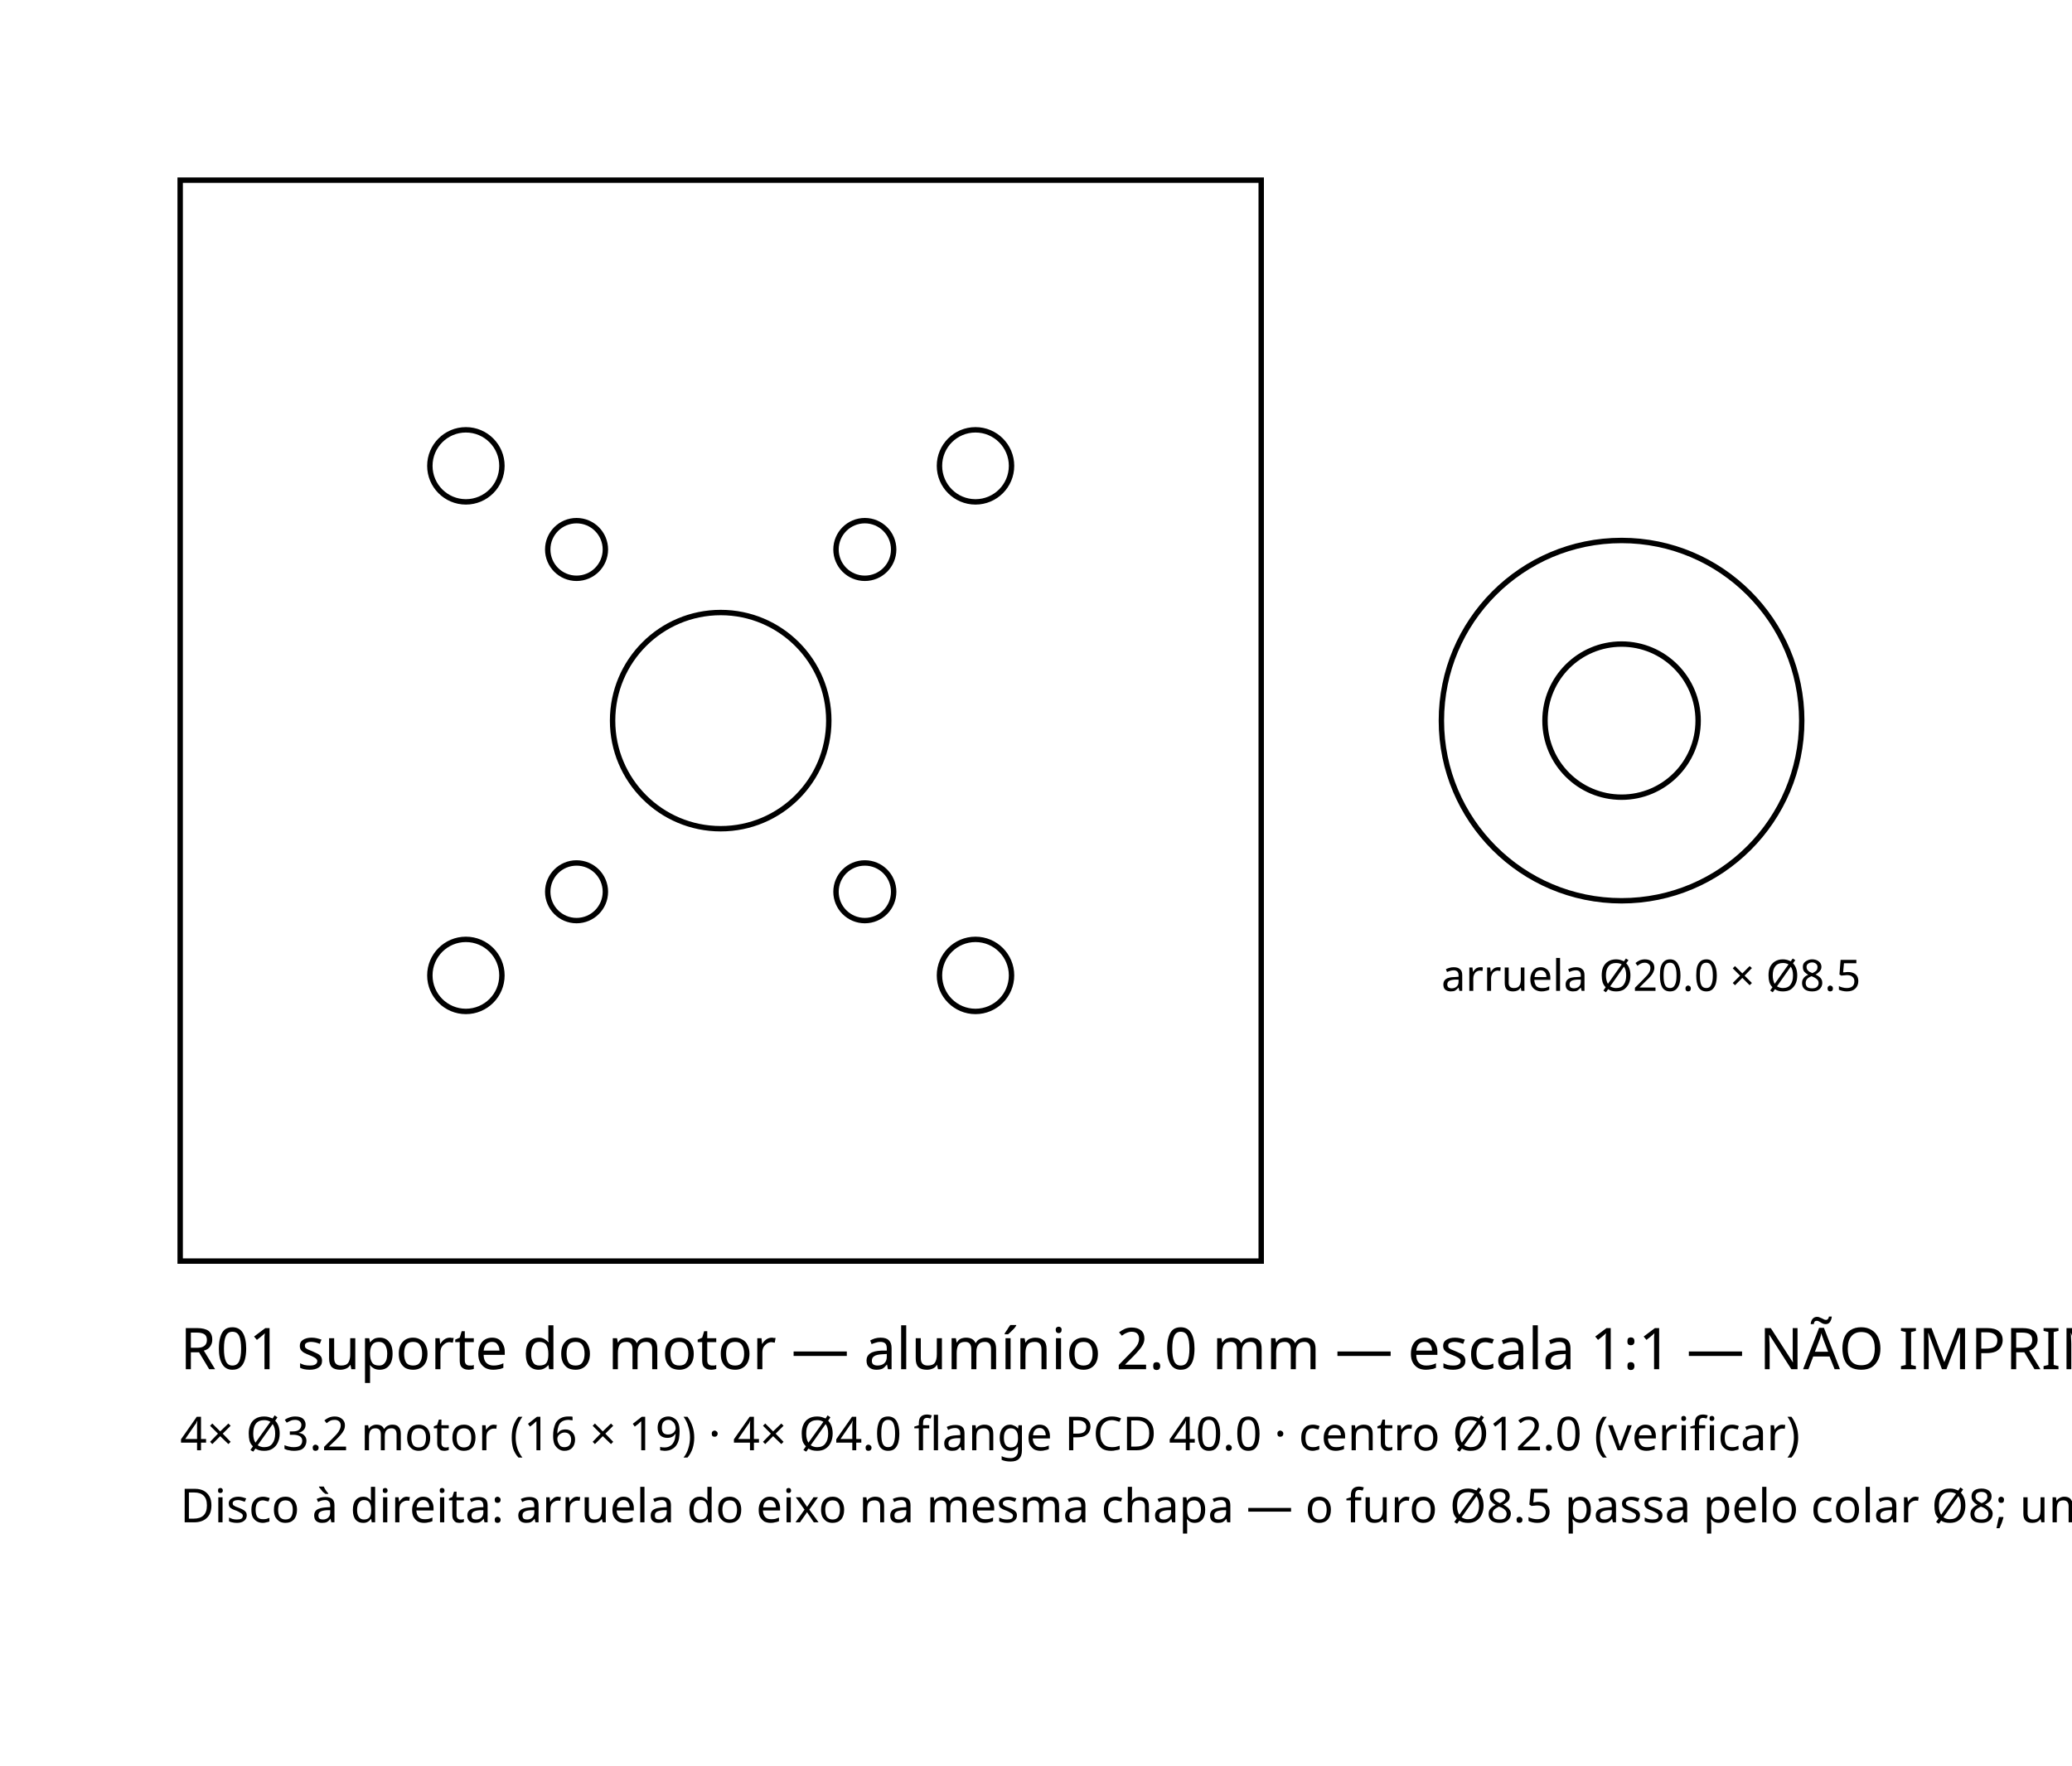
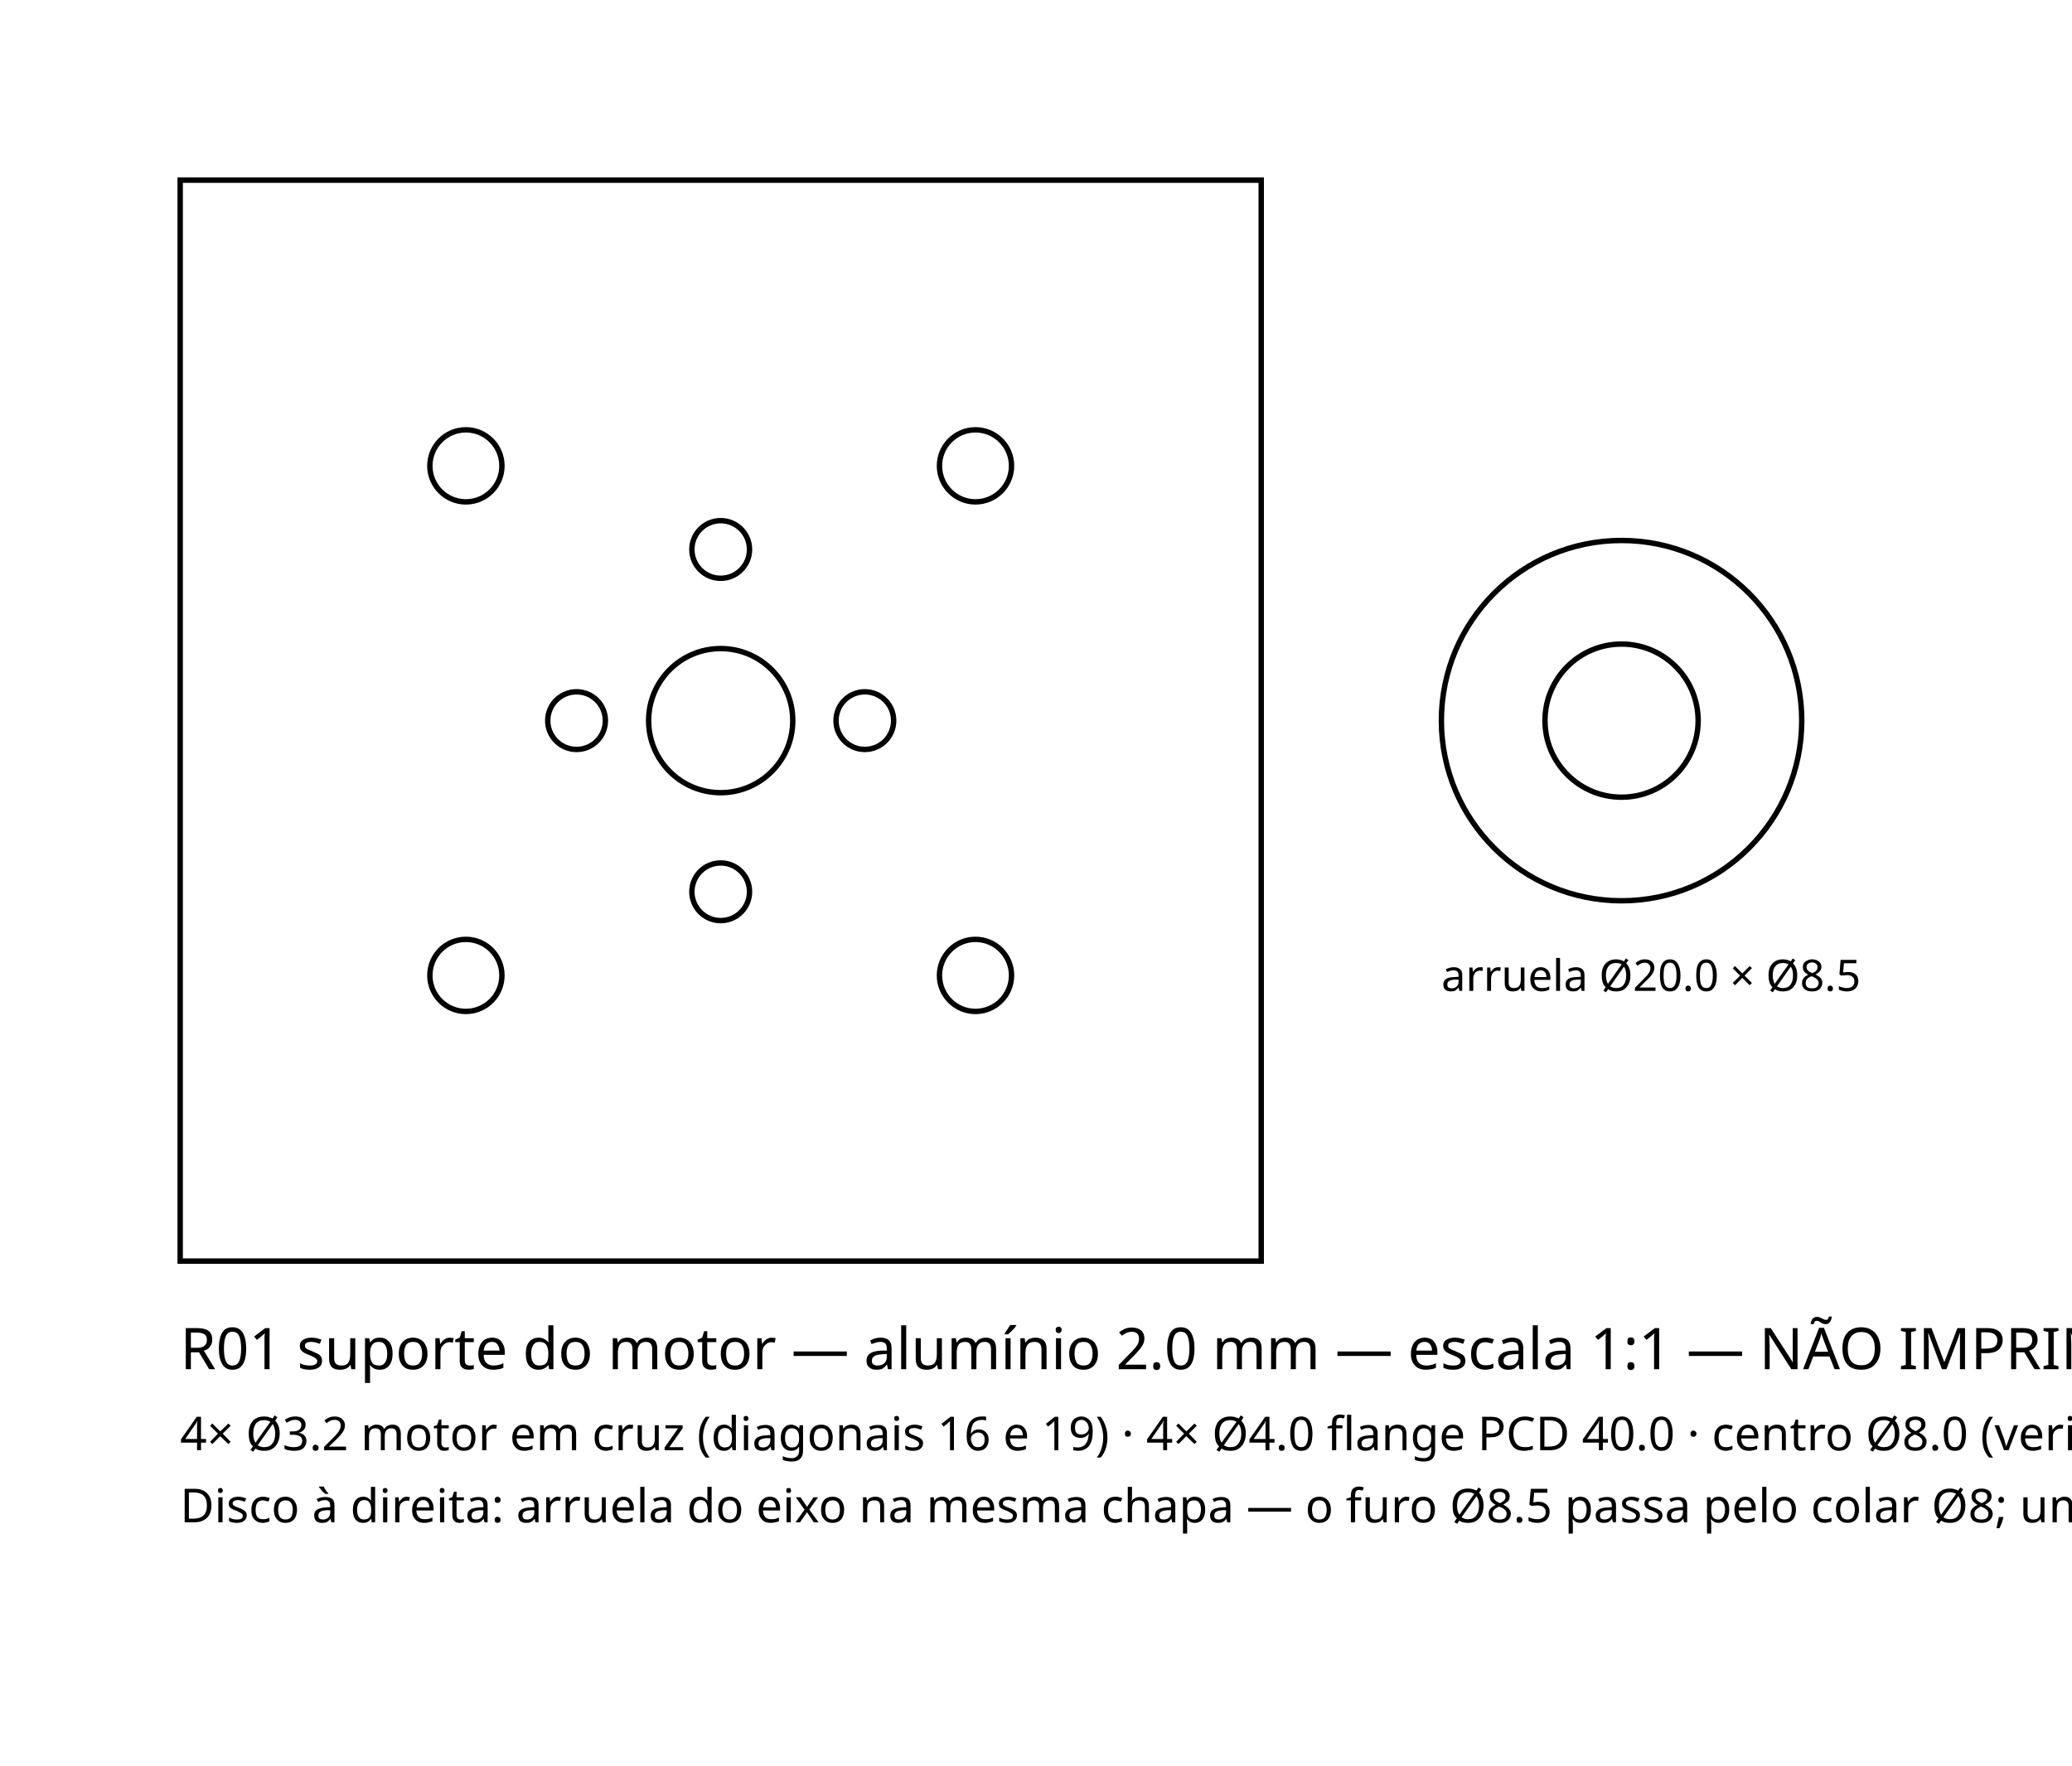
<svg xmlns="http://www.w3.org/2000/svg" width="115.0mm" height="98.0mm" viewBox="-40.0 -40.0 115.0 98.0">
  <rect x="-30.0" y="-30.0" width="60.0" height="60.0" fill="none" stroke="#000" stroke-width="0.3" />
-   <circle cx="-8.000" cy="9.500" r="1.600" fill="none" stroke="#000" stroke-width="0.3" />
-   <circle cx="8.000" cy="9.500" r="1.600" fill="none" stroke="#000" stroke-width="0.3" />
-   <circle cx="8.000" cy="-9.500" r="1.600" fill="none" stroke="#000" stroke-width="0.3" />
-   <circle cx="-8.000" cy="-9.500" r="1.600" fill="none" stroke="#000" stroke-width="0.3" />
+   <circle cx="8.000" cy="-0.000" r="1.600" fill="none" stroke="#000" stroke-width="0.3" />
+   <circle cx="0.000" cy="-9.500" r="1.600" fill="none" stroke="#000" stroke-width="0.3" />
+   <circle cx="-8.000" cy="-0.000" r="1.600" fill="none" stroke="#000" stroke-width="0.3" />
+   <circle cx="0.000" cy="9.500" r="1.600" fill="none" stroke="#000" stroke-width="0.3" />
  <circle cx="14.142" cy="-14.142" r="2.000" fill="none" stroke="#000" stroke-width="0.3" />
  <circle cx="-14.142" cy="-14.142" r="2.000" fill="none" stroke="#000" stroke-width="0.3" />
  <circle cx="-14.142" cy="14.142" r="2.000" fill="none" stroke="#000" stroke-width="0.3" />
  <circle cx="14.142" cy="14.142" r="2.000" fill="none" stroke="#000" stroke-width="0.3" />
-   <circle cx="0.000" cy="-0.000" r="6.000" fill="none" stroke="#000" stroke-width="0.3" />
+   <circle cx="0.000" cy="-0.000" r="4.000" fill="none" stroke="#000" stroke-width="0.3" />
  <circle cx="50.000" cy="-0.000" r="10.000" fill="none" stroke="#000" stroke-width="0.3" />
  <circle cx="50.000" cy="-0.000" r="4.250" fill="none" stroke="#000" stroke-width="0.3" />
  <text x="40.000" y="15.000" font-size="2.4" font-family="sans-serif">arruela Ø20.0 × Ø8.5</text>
  <text x="-30.0" y="36.0" font-size="3.2" font-family="sans-serif">R01 suporte do motor — alumínio 2.0 mm — escala 1:1 — NÃO IMPRIMIR EM 3D</text>
-   <text x="-30.0" y="40.5" font-size="2.6" font-family="sans-serif">4× Ø3.2 motor (16 × 19) · 4× Ø4.0 flange PCD 40.0 · centro Ø12.0 (verificar)</text>
+   <text x="-30.0" y="40.5" font-size="2.6" font-family="sans-serif">4× Ø3.2 motor em cruz (diagonais 16 e 19) · 4× Ø4.0 flange PCD 40.0 · centro Ø8.0 (verificar)</text>
  <text x="-30.0" y="44.5" font-size="2.6" font-family="sans-serif">Disco à direita: arruela do eixo na mesma chapa — o furo Ø8.5 passa pelo colar Ø8; uma arruela M6 não passa.</text>
</svg>
